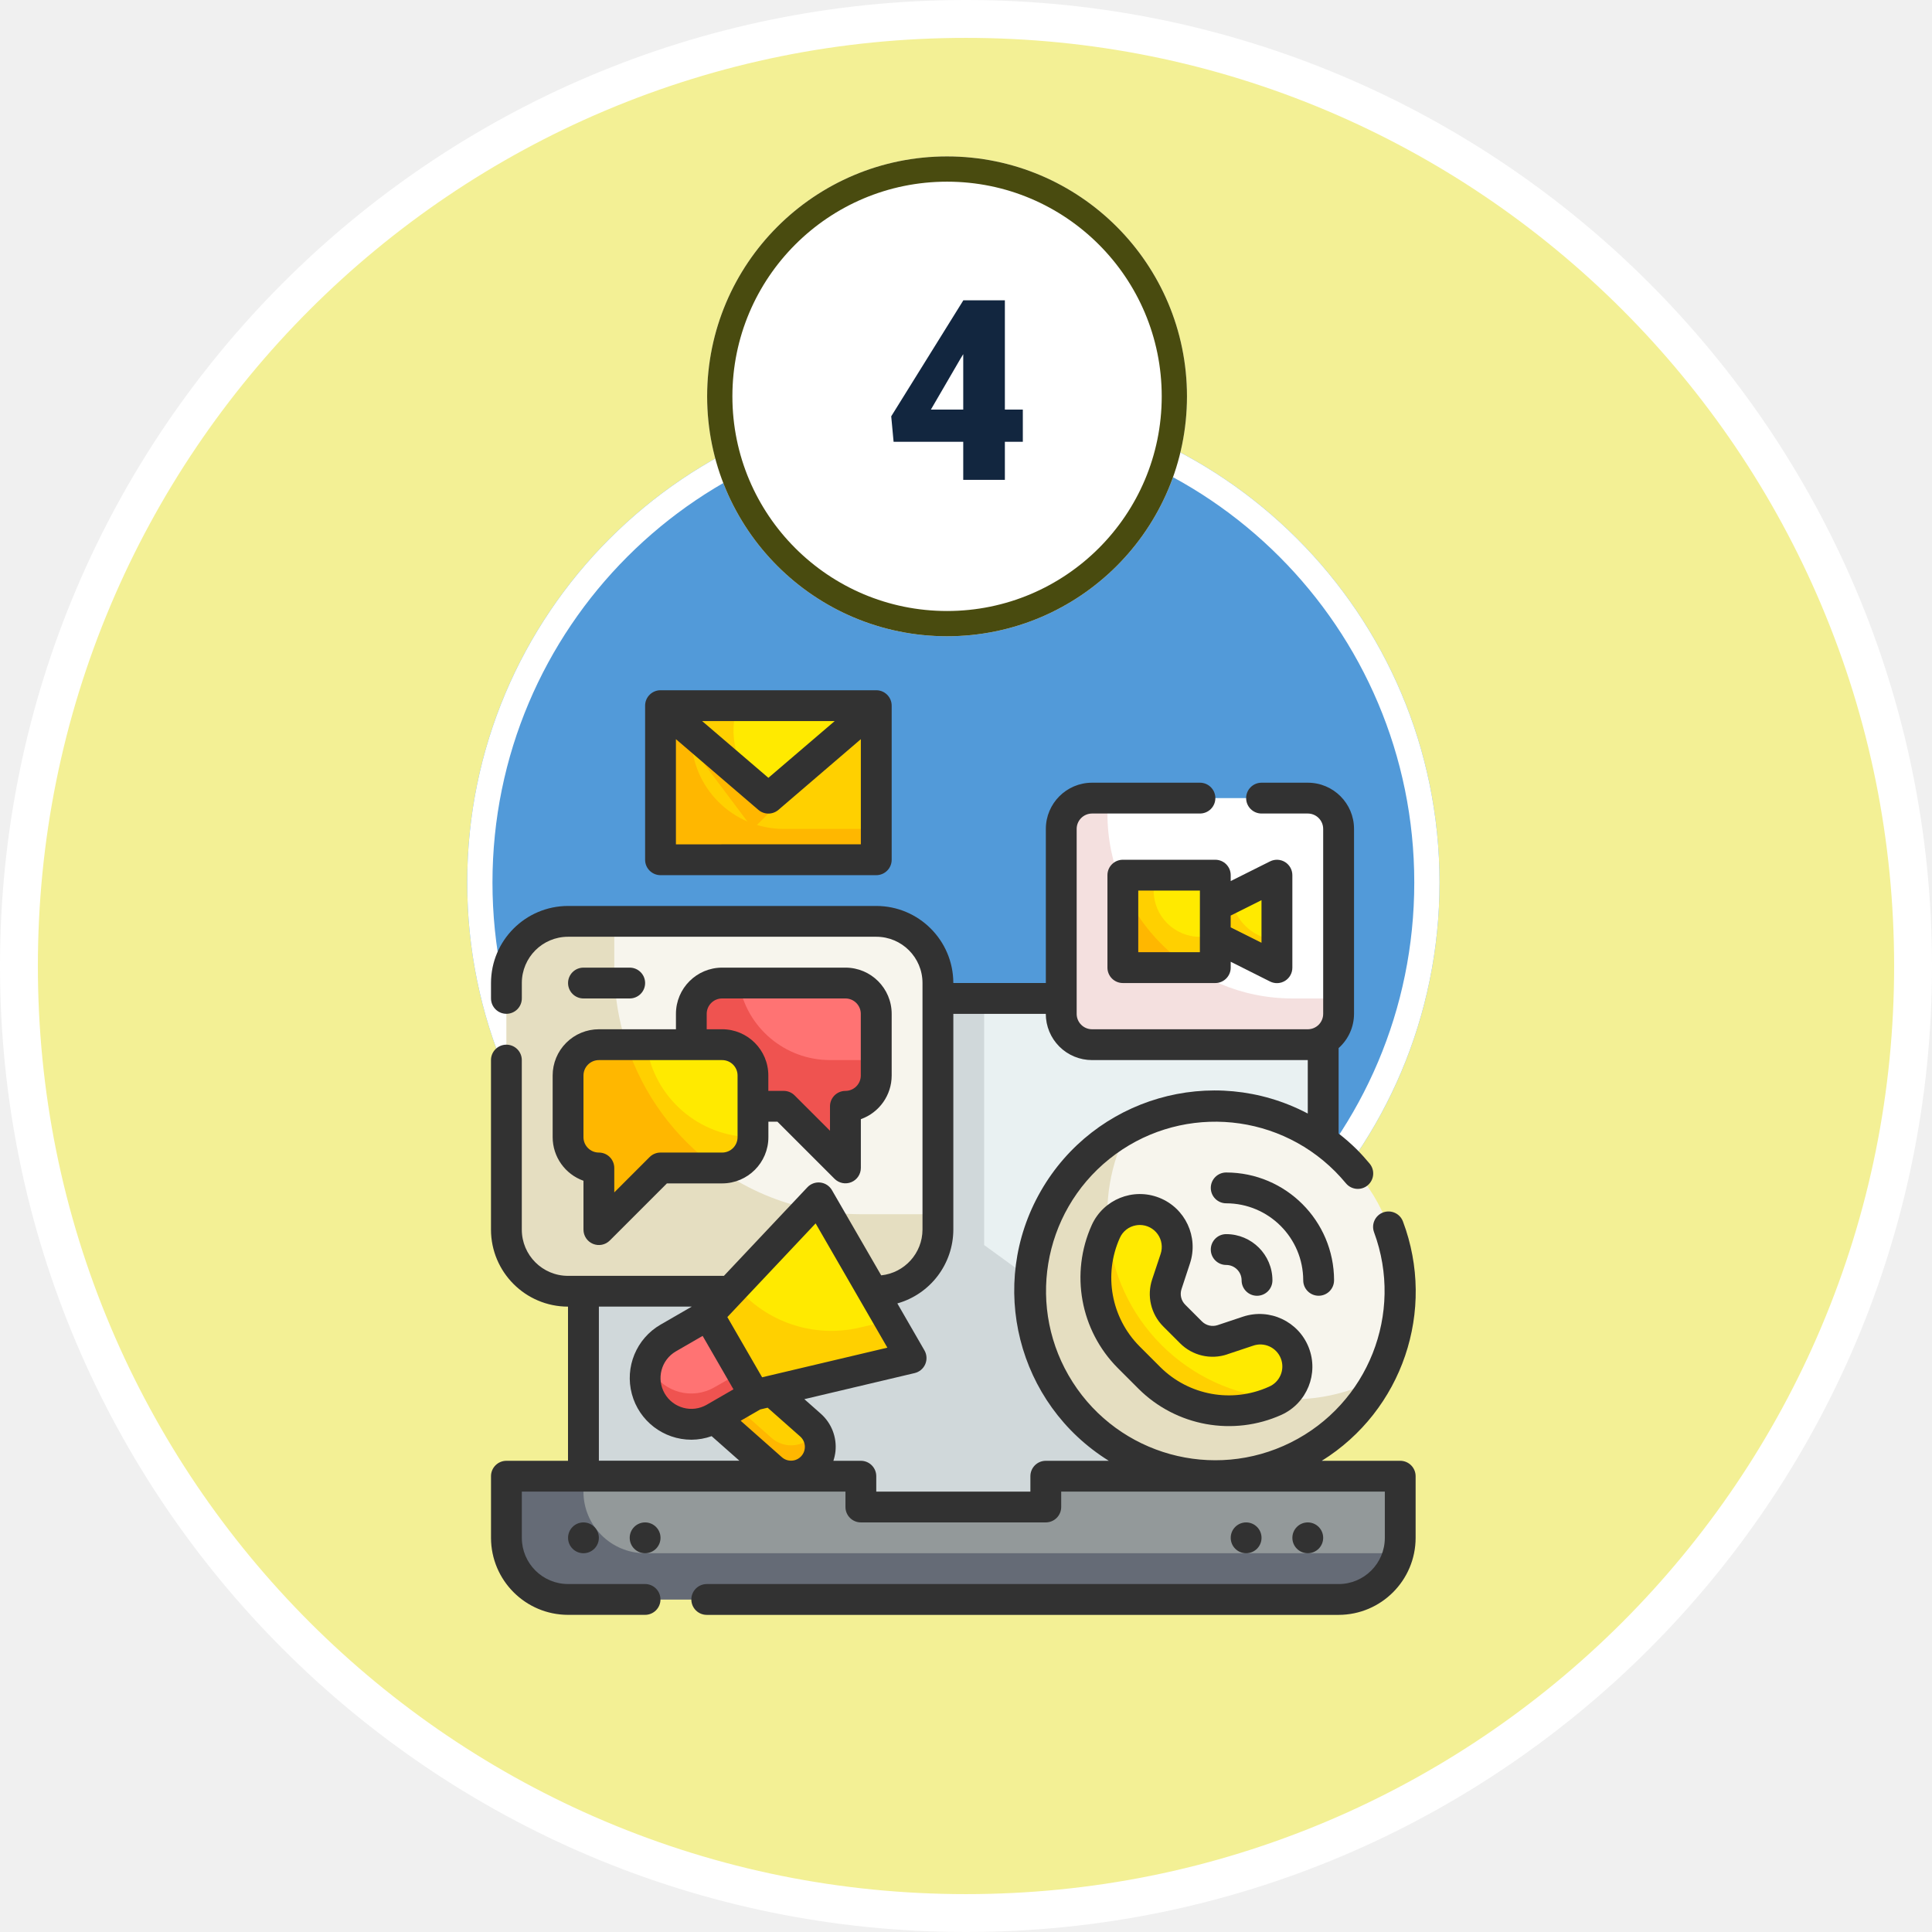
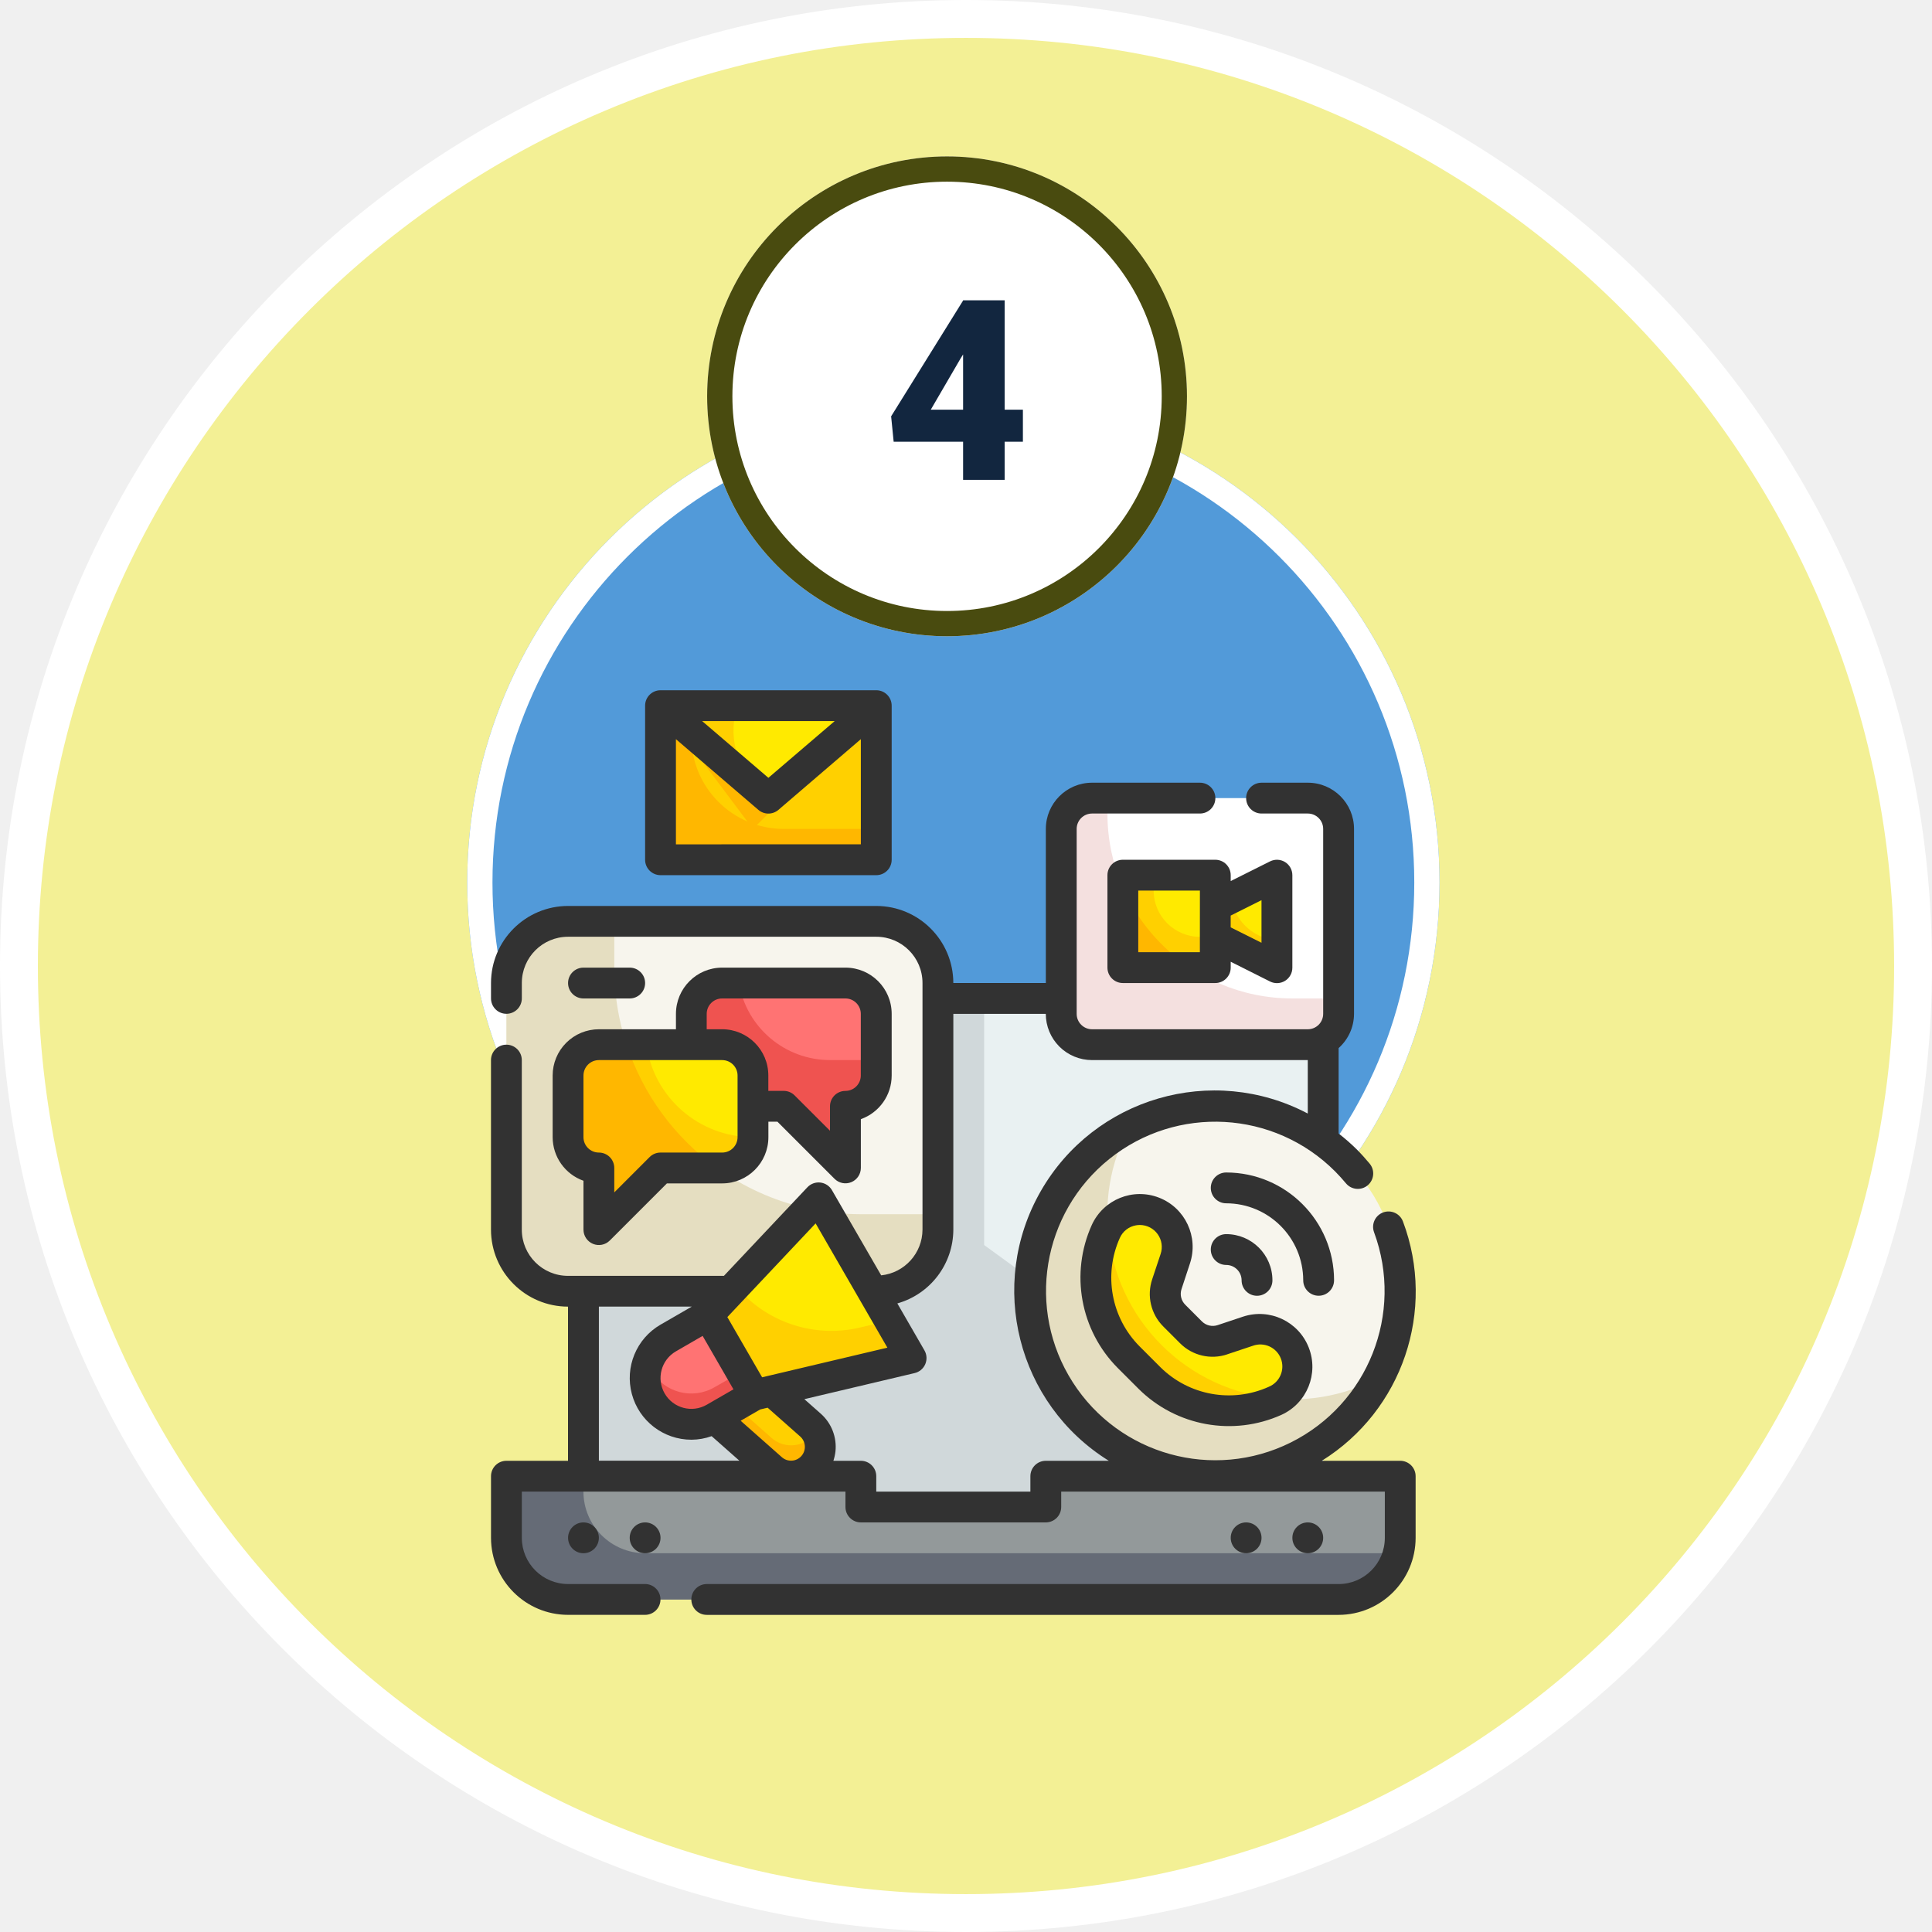
<svg xmlns="http://www.w3.org/2000/svg" width="153" height="153" viewBox="0 0 153 153">
  <g id="Grupo_72397" data-name="Grupo 72397" transform="translate(-938 -1812)">
    <g id="Trazado_127748" data-name="Trazado 127748" transform="translate(938 1812)" fill="#f3f095">
      <path d="M 76.5 151.5 C 66.374 151.5 56.552 149.517 47.307 145.607 C 42.863 143.727 38.577 141.401 34.568 138.692 C 30.596 136.009 26.861 132.927 23.467 129.533 C 20.073 126.139 16.991 122.404 14.308 118.432 C 11.599 114.423 9.273 110.137 7.393 105.693 C 3.483 96.448 1.5 86.626 1.5 76.5 C 1.5 66.374 3.483 56.552 7.393 47.307 C 9.273 42.863 11.599 38.577 14.308 34.568 C 16.991 30.596 20.073 26.861 23.467 23.467 C 26.861 20.073 30.596 16.991 34.568 14.308 C 38.577 11.599 42.863 9.273 47.307 7.393 C 56.552 3.483 66.374 1.5 76.5 1.5 C 86.626 1.5 96.448 3.483 105.693 7.393 C 110.137 9.273 114.423 11.599 118.432 14.308 C 122.404 16.991 126.139 20.073 129.533 23.467 C 132.927 26.861 136.009 30.596 138.692 34.568 C 141.401 38.577 143.727 42.863 145.607 47.307 C 149.517 56.552 151.5 66.374 151.5 76.5 C 151.5 86.626 149.517 96.448 145.607 105.693 C 143.727 110.137 141.401 114.423 138.692 118.432 C 136.009 122.404 132.927 126.139 129.533 129.533 C 126.139 132.927 122.404 136.009 118.432 138.692 C 114.423 141.401 110.137 143.727 105.693 145.607 C 96.448 149.517 86.626 151.5 76.5 151.5 Z" stroke="none" />
      <path d="M 76.5 3 C 66.576 3 56.951 4.943 47.891 8.775 C 43.537 10.617 39.337 12.896 35.408 15.551 C 31.515 18.181 27.854 21.201 24.528 24.528 C 21.201 27.854 18.181 31.515 15.551 35.408 C 12.896 39.337 10.617 43.537 8.775 47.891 C 4.943 56.951 3 66.576 3 76.5 C 3 86.424 4.943 96.049 8.775 105.109 C 10.617 109.463 12.896 113.663 15.551 117.592 C 18.181 121.485 21.201 125.146 24.528 128.472 C 27.854 131.799 31.515 134.819 35.408 137.449 C 39.337 140.104 43.537 142.383 47.891 144.225 C 56.951 148.057 66.576 150 76.5 150 C 86.424 150 96.049 148.057 105.109 144.225 C 109.463 142.383 113.663 140.104 117.592 137.449 C 121.485 134.819 125.146 131.799 128.472 128.472 C 131.799 125.146 134.819 121.485 137.449 117.592 C 140.104 113.663 142.383 109.463 144.225 105.109 C 148.057 96.049 150 86.424 150 76.5 C 150 66.576 148.057 56.951 144.225 47.891 C 142.383 43.537 140.104 39.337 137.449 35.408 C 134.819 31.515 131.799 27.854 128.472 24.528 C 125.146 21.201 121.485 18.181 117.592 15.551 C 113.663 12.896 109.463 10.617 105.109 8.775 C 96.049 4.943 86.424 3 76.5 3 M 76.5 0 C 118.75 0 153 34.25 153 76.5 C 153 118.75 118.75 153 76.5 153 C 34.25 153 0 118.75 0 76.5 C 0 34.25 34.25 0 76.5 0 Z" stroke="none" fill="#fff" />
    </g>
    <g id="Grupo_68499" data-name="Grupo 68499" transform="translate(55 -622)">
      <g id="Grupo_68492" data-name="Grupo 68492" transform="translate(154 -22)">
        <g id="Rectángulo_7791" data-name="Rectángulo 7791" transform="translate(766 2487.387)" fill="#529ad9" stroke="#fff" stroke-width="2">
          <rect width="77" height="77" rx="38.5" stroke="none" />
          <rect x="1" y="1" width="75" height="75" rx="37.5" fill="none" />
        </g>
        <g id="Grupo_68475" data-name="Grupo 68475" transform="translate(418 1165.387)">
          <g id="Elipse_4859" data-name="Elipse 4859" transform="translate(367 1303)" fill="#fff" stroke="#494b0f" stroke-width="2">
            <circle cx="19" cy="19" r="19" stroke="none" />
            <circle cx="19" cy="19" r="18" fill="none" />
          </g>
        </g>
-         <text id="_4" data-name="4" transform="translate(799 2494)" fill="#12263f" font-size="20" font-family="Roboto-Black, Roboto" font-weight="800">
-           <tspan x="0" y="0">4</tspan>
-         </text>
+         <path id="Trazado_130608" data-name="Trazado 130608" d="M9.561-5.557h1.445v2.539H9.561V0H6.27V-3.018H.771l-.2-2.012,5.693-9.16v-.029H9.561Zm-5.85,0H6.27V-9.932L6.064-9.6Z" transform="translate(799 2494)" fill="#12263f" />
        <g id="Fill_Outline" data-name="Fill Outline" transform="translate(765.884 2508.662)">
          <g id="Color" transform="translate(3.22 3.22)">
            <path id="Trazado_127662" data-name="Trazado 127662" d="M12.882,22H61.7a4.882,4.882,0,0,1,4.882,4.882V62.274H8V26.882A4.882,4.882,0,0,1,12.882,22Z" transform="translate(-1.898 1.188)" fill="#e9f1f2" />
            <path id="Trazado_127663" data-name="Trazado 127663" d="M39.731,41.527V22H12.882A4.882,4.882,0,0,0,8,26.882V61.053H66.58Z" transform="translate(-1.898 1.188)" fill="#d0d8da" />
            <path id="Trazado_127664" data-name="Trazado 127664" d="M73.784,53v4.882A4.882,4.882,0,0,1,68.9,62.763H7.882A4.882,4.882,0,0,1,3,57.882V53H31.07v2.441H45.715V53Z" transform="translate(-3 8.021)" fill="#93999a" />
            <path id="Trazado_127665" data-name="Trazado 127665" d="M73.625,59.1A4.872,4.872,0,0,1,68.9,62.763H7.882A4.882,4.882,0,0,1,3,57.882V53H9.1v1.22A4.882,4.882,0,0,0,13.984,59.1Z" transform="translate(-3 8.021)" fill="#656b76" />
            <rect id="Rectángulo_7792" data-name="Rectángulo 7792" width="21.967" height="19.527" rx="2" transform="translate(43.935 7.322)" fill="#fff" />
            <path id="Trazado_127666" data-name="Trazado 127666" d="M60.967,24.865v1.22a2.448,2.448,0,0,1-2.441,2.441H41.441A2.448,2.448,0,0,1,39,26.086V11.441A2.448,2.448,0,0,1,41.441,9h1.22v1.22A14.645,14.645,0,0,0,57.306,24.865Z" transform="translate(4.935 -1.678)" fill="#f4e0df" />
            <path id="Trazado_127667" data-name="Trazado 127667" d="M43,14h7.322v7.322H43Z" transform="translate(5.817 -0.575)" fill="#ffea00" />
            <path id="Trazado_127668" data-name="Trazado 127668" d="M53.882,21.322,49,18.882V16.441L53.882,14Z" transform="translate(7.139 -0.575)" fill="#ffea00" />
            <path id="Trazado_127669" data-name="Trazado 127669" d="M50.322,18.882v2.441H43V14h2.441v1.22A3.661,3.661,0,0,0,49.1,18.882Z" transform="translate(5.817 -0.575)" fill="#ffd000" />
            <path id="Trazado_127670" data-name="Trazado 127670" d="M53.882,19.166V21L49,18.555V16.115l1.257-.635A3.935,3.935,0,0,0,52.4,18.421Z" transform="translate(7.139 -0.249)" fill="#ffd000" />
            <path id="Trazado_127671" data-name="Trazado 127671" d="M48.333,21.144H43V14.81a14.734,14.734,0,0,0,5.333,6.334Z" transform="translate(5.817 -0.397)" fill="#ffb700" />
            <rect id="Rectángulo_7793" data-name="Rectángulo 7793" width="34.172" height="29.29" rx="4" transform="translate(0 17.086)" fill="#f7f5ed" />
            <path id="Trazado_127672" data-name="Trazado 127672" d="M37.172,40.188v1.22A4.882,4.882,0,0,1,32.29,46.29H7.882A4.882,4.882,0,0,1,3,41.408V21.882A4.882,4.882,0,0,1,7.882,17h3.661v3.661A19.527,19.527,0,0,0,31.07,40.188Z" transform="translate(-3 0.086)" fill="#e5dec1" />
            <path id="Trazado_127673" data-name="Trazado 127673" d="M27.2,21H17.441A2.441,2.441,0,0,0,15,23.441v4.882a2.441,2.441,0,0,0,2.441,2.441h4.882L27.2,35.645V30.763a2.441,2.441,0,0,0,2.441-2.441V23.441A2.441,2.441,0,0,0,27.2,21Z" transform="translate(-0.355 0.967)" fill="#ff7373" />
            <path id="Trazado_127674" data-name="Trazado 127674" d="M29.645,27.1v1.22A2.448,2.448,0,0,1,27.2,30.763v4.882l-4.882-4.882H17.441A2.448,2.448,0,0,1,15,28.322V23.441A2.448,2.448,0,0,1,17.441,21h1.33a7.31,7.31,0,0,0,7.213,6.1Z" transform="translate(-0.355 0.967)" fill="#ef5350" />
            <path id="Trazado_127675" data-name="Trazado 127675" d="M9.441,25H19.2a2.441,2.441,0,0,1,2.441,2.441v4.882A2.441,2.441,0,0,1,19.2,34.763H14.322L9.441,39.645V34.763A2.441,2.441,0,0,1,7,32.322V27.441A2.441,2.441,0,0,1,9.441,25Z" transform="translate(-2.118 1.849)" fill="#ffea00" />
            <path id="Trazado_127676" data-name="Trazado 127676" d="M21.645,32.322A2.448,2.448,0,0,1,19.2,34.763H14.322L9.441,39.645V34.763A2.448,2.448,0,0,1,7,32.322V27.441A2.448,2.448,0,0,1,9.441,25H13.2a8.517,8.517,0,0,0,8.445,7.322Z" transform="translate(-2.118 1.849)" fill="#ffd000" />
            <path id="Trazado_127677" data-name="Trazado 127677" d="M18.789,34.763H14.322L9.441,39.645V34.763A2.448,2.448,0,0,1,7,32.322V27.441A2.448,2.448,0,0,1,9.441,25h2.2a19.517,19.517,0,0,0,7.152,9.763Z" transform="translate(-2.118 1.849)" fill="#ffb700" />
            <path id="Trazado_127714" data-name="Trazado 127714" d="M14.645,0A14.645,14.645,0,1,1,0,14.645,14.645,14.645,0,0,1,14.645,0Z" transform="translate(41.494 31.731)" fill="#f7f5ed" />
            <path id="Trazado_127678" data-name="Trazado 127678" d="M64.6,50.185A14.279,14.279,0,0,1,62.008,53.7,14.653,14.653,0,1,1,41.285,32.977,14.279,14.279,0,0,1,44.8,30.39a14.645,14.645,0,0,0,19.8,19.8Z" transform="translate(4.493 3.037)" fill="#e5dec1" />
            <path id="Trazado_127679" data-name="Trazado 127679" d="M56.323,46.053a2.963,2.963,0,0,0-3.03-.716l-2.01.671a2.441,2.441,0,0,1-2.5-.589L47.465,44.1a2.441,2.441,0,0,1-.589-2.5l.671-2.01a2.961,2.961,0,0,0-5.5-2.161,8.88,8.88,0,0,0,1.805,9.955L45.5,49.036a8.88,8.88,0,0,0,9.955,1.8,2.96,2.96,0,0,0,.869-4.788Z" transform="translate(5.43 4.206)" fill="#ffea00" />
            <path id="Trazado_127680" data-name="Trazado 127680" d="M55.763,50.419a2.621,2.621,0,0,1-.317.171A8.888,8.888,0,0,1,45.5,48.783l-1.66-1.66a8.9,8.9,0,0,1-2.6-6.285,8.8,8.8,0,0,1,.793-3.661,2.621,2.621,0,0,1,.171-.317A14.624,14.624,0,0,0,55.763,50.419Z" transform="translate(5.429 4.463)" fill="#ffd000" />
            <path id="Trazado_127681" data-name="Trazado 127681" d="M13,3H30.086V15.2H13Z" transform="translate(-0.796 -3)" fill="#ffd000" />
            <path id="Trazado_127682" data-name="Trazado 127682" d="M20.322,12.763,13,3H30.086Z" transform="translate(-0.796 -3)" fill="#ffb700" />
            <path id="Trazado_127683" data-name="Trazado 127683" d="M30.086,12.763V15.2H13V3h2.441V5.441a7.322,7.322,0,0,0,7.322,7.322Z" transform="translate(-0.796 -3)" fill="#ffb700" />
            <path id="Trazado_127684" data-name="Trazado 127684" d="M21.543,10.322,13,3H30.086Z" transform="translate(-0.796 -3)" fill="#ffea00" />
            <path id="Trazado_127685" data-name="Trazado 127685" d="M21.543,10.322,13,3h6.1a6.245,6.245,0,0,0,1.508,6.39Z" transform="translate(-0.796 -3)" fill="#ffd000" />
            <path id="Trazado_127686" data-name="Trazado 127686" d="M23.721,53.961a2.319,2.319,0,0,1-2.695-.273L16.5,49.674l4.228-2.441,3.371,2.99a2.319,2.319,0,0,1-.377,3.738Z" transform="translate(-0.024 6.75)" fill="#ffd000" />
            <path id="Trazado_127687" data-name="Trazado 127687" d="M23.725,53.967a2.341,2.341,0,0,1-2.7-.281L16.5,49.671l4.223-2.441,1.416,1.245-2.465.586L19,49.451l2.026,1.794a2.341,2.341,0,0,0,2.7.281,2.186,2.186,0,0,0,.805-.793,2.319,2.319,0,0,1-.805,3.234Z" transform="translate(-0.024 6.749)" fill="#ffb700" />
            <path id="Trazado_127688" data-name="Trazado 127688" d="M3.661,0H7.322V7.322H3.661A3.661,3.661,0,1,1,3.661,0Z" transform="matrix(0.866, -0.5, 0.5, 0.866, 9.643, 51.911)" fill="#ff7373" />
            <path id="Trazado_127689" data-name="Trazado 127689" d="M32.16,47.622l-12.4,2.931L16.1,44.212l8.738-9.273Z" transform="translate(-0.113 4.04)" fill="#ffea00" />
            <path id="Trazado_127690" data-name="Trazado 127690" d="M32.161,46.362l-12.4,2.929L16.1,42.957l2.172-2.307a9.834,9.834,0,0,0,9.837,3.3l2.343-.549Z" transform="translate(-0.113 5.299)" fill="#ffd000" />
            <path id="Trazado_127691" data-name="Trazado 127691" d="M20.665,48.874,17.492,50.7A3.651,3.651,0,0,1,12,47.556a3.481,3.481,0,0,1,.22-1.22,2.9,2.9,0,0,0,.268.6,3.661,3.661,0,0,0,5,1.33l1.2-.683-2.6-4.516L17,42.54Z" transform="translate(-1.016 5.715)" fill="#ef5350" />
          </g>
          <g id="Outline_copy" data-name="Outline copy" transform="translate(2 2)">
            <path id="Trazado_127692" data-name="Trazado 127692" d="M74,61.7H67.793A15.784,15.784,0,0,0,74.22,42.749a1.221,1.221,0,0,0-2.288.854,13.405,13.405,0,1,1-3.08-4.816c.3.3.583.619.854.941a1.22,1.22,0,1,0,1.876-1.561c-.316-.379-.647-.75-1-1.106a15.8,15.8,0,0,0-1.457-1.279V29.016a3.643,3.643,0,0,0,1.22-2.709V11.661A3.661,3.661,0,0,0,66.682,8H63.021a1.22,1.22,0,1,0,0,2.441h3.661a1.22,1.22,0,0,1,1.22,1.22V26.306a1.22,1.22,0,0,1-1.22,1.22H49.6a1.22,1.22,0,0,1-1.22-1.22V11.661a1.22,1.22,0,0,1,1.22-1.22h8.543a1.22,1.22,0,0,0,0-2.441H49.6a3.661,3.661,0,0,0-3.661,3.661v12.2H38.612a6.109,6.109,0,0,0-6.1-6.1H8.1a6.109,6.109,0,0,0-6.1,6.1v1.22a1.22,1.22,0,1,0,2.441,0v-1.22A3.661,3.661,0,0,1,8.1,20.2H32.51a3.661,3.661,0,0,1,3.661,3.661V43.392A3.653,3.653,0,0,1,32.9,47.014L29,40.267a1.22,1.22,0,0,0-1.945-.227l-6.61,7.014H8.1a3.661,3.661,0,0,1-3.661-3.661V29.967a1.22,1.22,0,1,0-2.441,0V43.392a6.109,6.109,0,0,0,6.1,6.1V61.7H3.22A1.22,1.22,0,0,0,2,62.919V67.8a6.109,6.109,0,0,0,6.1,6.1h6.1a1.22,1.22,0,0,0,0-2.441H8.1A3.661,3.661,0,0,1,4.441,67.8V64.139H30.07v1.22a1.22,1.22,0,0,0,1.22,1.22H45.935a1.22,1.22,0,0,0,1.22-1.22v-1.22H72.784V67.8a3.661,3.661,0,0,1-3.661,3.661H19.086a1.22,1.22,0,0,0,0,2.441H69.123a6.109,6.109,0,0,0,6.1-6.1V62.919A1.22,1.22,0,0,0,74,61.7ZM27.707,42.9l5.683,9.841-9.92,2.346-2.753-4.768Zm-1.22,16.877a1.095,1.095,0,1,1-1.454,1.638l-3.262-2.886,1.55-.895.586-.139Zm-7.728-7.968,1.22,2.114L21.2,56.04l-2.113,1.22a2.441,2.441,0,1,1-2.442-4.228Zm-8.216-2.319H17.9l-2.476,1.429a4.885,4.885,0,0,0,2.448,9.112,4.822,4.822,0,0,0,1.6-.282l2.2,1.945H10.543ZM45.935,61.7a1.22,1.22,0,0,0-1.22,1.22v1.22H32.51v-1.22a1.22,1.22,0,0,0-1.22-1.22H29.114a3.715,3.715,0,0,0,.164-.74,3.5,3.5,0,0,0-1.172-3l-1.291-1.141,8.733-2.065a1.22,1.22,0,0,0,.776-1.8l-2.145-3.717a6.091,6.091,0,0,0,4.434-5.845V26.306h7.322A3.661,3.661,0,0,0,49.6,29.967H66.682V34.2A15.857,15.857,0,0,0,50.926,61.7Z" transform="translate(-2 -0.678)" fill="#323232" />
            <circle id="Elipse_4890" data-name="Elipse 4890" cx="1.22" cy="1.22" r="1.22" transform="translate(6.102 65.902)" fill="#323232" />
            <circle id="Elipse_4891" data-name="Elipse 4891" cx="1.22" cy="1.22" r="1.22" transform="translate(10.984 65.902)" fill="#323232" />
            <circle id="Elipse_4892" data-name="Elipse 4892" cx="1.22" cy="1.22" r="1.22" transform="translate(58.58 65.902)" fill="#323232" />
            <circle id="Elipse_4893" data-name="Elipse 4893" cx="1.22" cy="1.22" r="1.22" transform="translate(63.462 65.902)" fill="#323232" />
            <path id="Trazado_127693" data-name="Trazado 127693" d="M43.22,13A1.22,1.22,0,0,0,42,14.221v7.322a1.22,1.22,0,0,0,1.22,1.22h7.322a1.22,1.22,0,0,0,1.22-1.22v-.466l3.116,1.565a1.22,1.22,0,0,0,1.766-1.1V14.221a1.22,1.22,0,0,0-1.766-1.092l-3.116,1.558v-.466A1.22,1.22,0,0,0,50.543,13Zm6.1,7.322H44.441V15.441h4.882ZM54.2,16.2v3.373l-2.441-1.22v-.932Z" transform="translate(6.817 0.424)" fill="#323232" />
            <path id="Trazado_127694" data-name="Trazado 127694" d="M6,28.543v4.882a3.669,3.669,0,0,0,2.441,3.453v3.87a1.22,1.22,0,0,0,2.083.863l4.524-4.524h4.376a3.661,3.661,0,0,0,3.661-3.661V32.2H23.8l4.524,4.524a1.22,1.22,0,0,0,2.083-.863V32a3.669,3.669,0,0,0,2.441-3.453V23.661A3.661,3.661,0,0,0,29.188,20H19.425a3.661,3.661,0,0,0-3.661,3.661v1.22h-6.1A3.661,3.661,0,0,0,6,28.543Zm12.2-4.882a1.22,1.22,0,0,1,1.22-1.22h9.763a1.22,1.22,0,0,1,1.22,1.22v4.882a1.22,1.22,0,0,1-1.22,1.22,1.22,1.22,0,0,0-1.22,1.22v1.936l-2.8-2.8a1.22,1.22,0,0,0-.863-.358h-1.22v-1.22a3.661,3.661,0,0,0-3.661-3.661H18.2ZM8.441,28.543a1.22,1.22,0,0,1,1.22-1.22h9.763a1.22,1.22,0,0,1,1.22,1.22v4.882a1.22,1.22,0,0,1-1.22,1.22H14.543A1.22,1.22,0,0,0,13.68,35l-2.8,2.8V35.865a1.22,1.22,0,0,0-1.22-1.22,1.22,1.22,0,0,1-1.22-1.22Z" transform="translate(-1.118 1.967)" fill="#323232" />
            <path id="Trazado_127695" data-name="Trazado 127695" d="M11.882,22.441a1.22,1.22,0,0,0,0-2.441H8.22a1.22,1.22,0,1,0,0,2.441Z" transform="translate(-0.898 1.967)" fill="#323232" />
            <path id="Trazado_127696" data-name="Trazado 127696" d="M48.919,40.193a4.181,4.181,0,0,0-7.773-3.051A10.148,10.148,0,0,0,43.2,48.465l1.651,1.651a10.144,10.144,0,0,0,11.325,2.056A4.181,4.181,0,0,0,53.126,44.4l-2.011.671a1.213,1.213,0,0,1-1.248-.294l-1.318-1.319a1.211,1.211,0,0,1-.294-1.248Zm2.964,7.187,2.011-.67a1.743,1.743,0,0,1,1.269,3.246A7.7,7.7,0,0,1,46.577,48.4l-1.651-1.651a7.7,7.7,0,0,1-1.557-8.587,1.72,1.72,0,0,1,1.274-.993,1.894,1.894,0,0,1,.319-.028A1.74,1.74,0,0,1,46.6,39.431l-.67,2.011a3.64,3.64,0,0,0,.886,3.745l1.318,1.318a3.634,3.634,0,0,0,3.747.879Z" transform="translate(6.431 5.206)" fill="#323232" />
            <path id="Trazado_127697" data-name="Trazado 127697" d="M49.927,39.734a1.22,1.22,0,0,1,1.22,1.22,1.22,1.22,0,0,0,2.441,0,3.661,3.661,0,0,0-3.661-3.661,1.22,1.22,0,1,0,0,2.441Z" transform="translate(8.295 5.779)" fill="#323232" />
            <path id="Trazado_127698" data-name="Trazado 127698" d="M58.47,41.836a8.553,8.553,0,0,0-8.543-8.543,1.22,1.22,0,1,0,0,2.441,6.109,6.109,0,0,1,6.1,6.1,1.22,1.22,0,1,0,2.441,0Z" transform="translate(8.295 4.897)" fill="#323232" />
            <path id="Trazado_127699" data-name="Trazado 127699" d="M13.22,16.645H30.306a1.22,1.22,0,0,0,1.22-1.22V3.22A1.22,1.22,0,0,0,30.306,2H13.22A1.22,1.22,0,0,0,12,3.22v12.2A1.22,1.22,0,0,0,13.22,16.645Zm1.22-2.441V5.874l6.529,5.6a1.22,1.22,0,0,0,1.587,0l6.529-5.6V14.2Zm2.075-9.763h10.5L21.763,8.936Z" transform="translate(0.204 -2)" fill="#323232" />
          </g>
        </g>
      </g>
      <rect id="Rectángulo_7798" data-name="Rectángulo 7798" width="96" height="124" transform="translate(910 2442)" fill="none" />
    </g>
  </g>
</svg>
